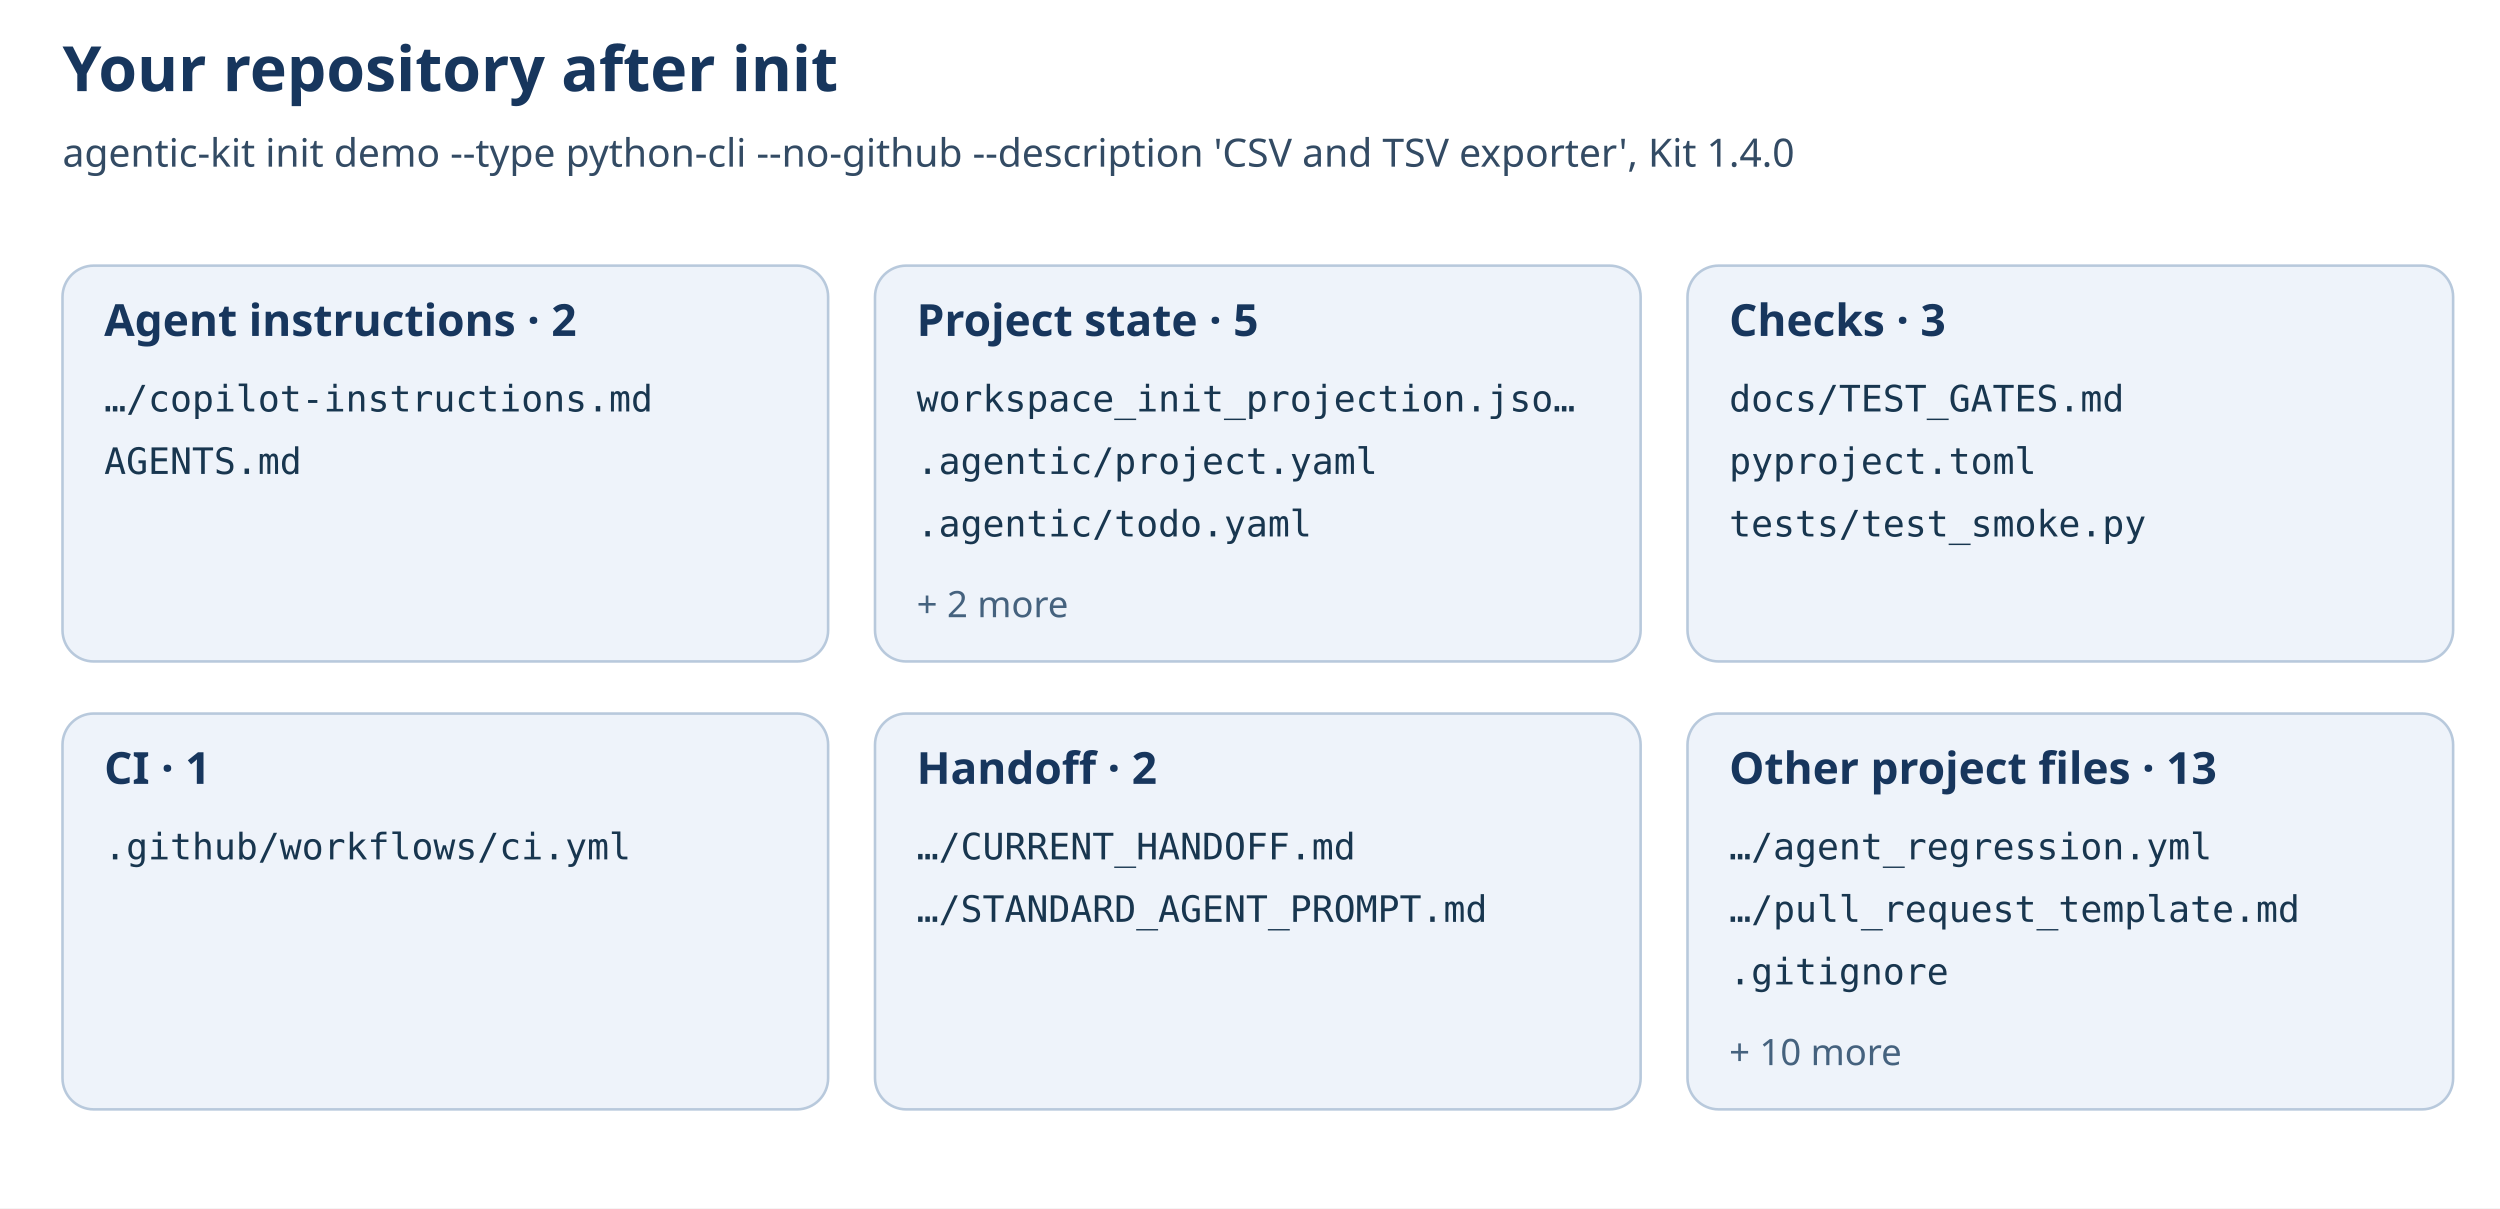
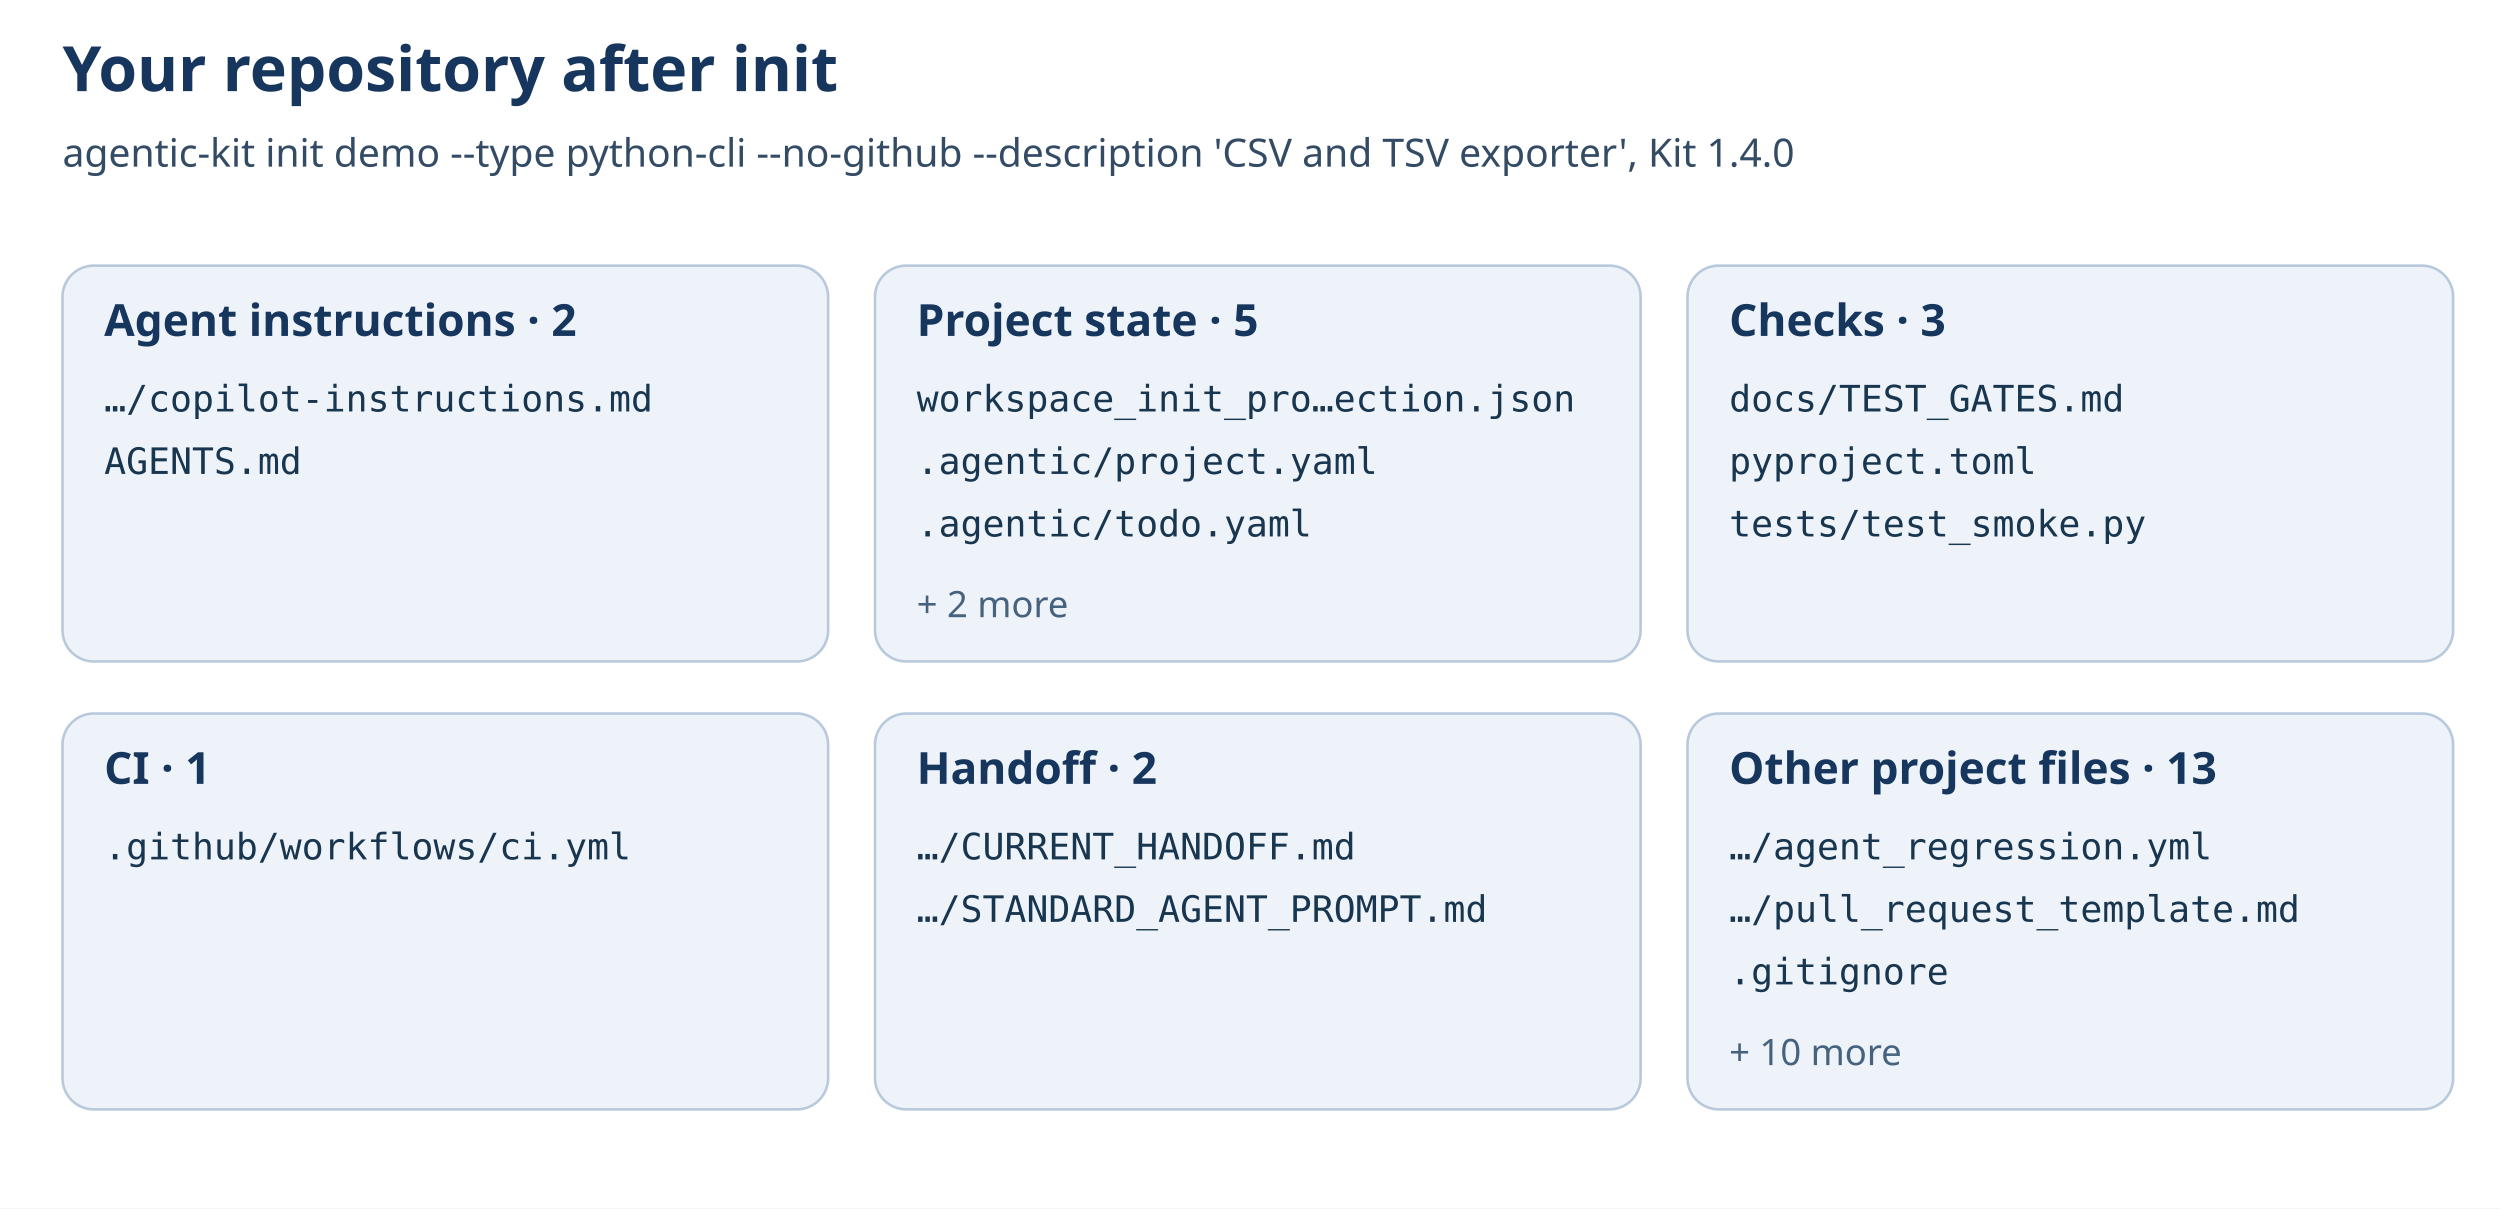
<svg xmlns="http://www.w3.org/2000/svg" viewBox="0 0 960 464" role="img" aria-labelledby="title desc">
  <style>.title{font:700 24px sans-serif;fill:#17365d}.subtitle{font:15px sans-serif;fill:#334b64}.heading{font:700 17px sans-serif;fill:#17365d}.file{font:14px monospace;fill:#18364f}.more{font:14px sans-serif;fill:#45627e}</style>
  <rect width="960" height="464" fill="#fff" />
  <text x="24" y="35" class="title">Your repository after init</text>
  <text x="24" y="64" class="subtitle">agentic-kit init demo --type python-cli --no-github --description 'CSV and TSV exporter', Kit 1.4.0</text>
  <rect x="24" y="102" width="294" height="152" rx="12" fill="#eef3fa" stroke="#b8c9dc" />
  <text x="40" y="129" class="heading">Agent instructions · 2</text>
  <text x="40" y="158" class="file">…/copilot-instructions.md</text>
  <text x="40" y="182" class="file">AGENTS.md</text>
  <rect x="336" y="102" width="294" height="152" rx="12" fill="#eef3fa" stroke="#b8c9dc" />
  <text x="352" y="129" class="heading">Project state · 5</text>
-   <text x="352" y="158" class="file">workspace_init_projection.jso…</text>
+   <text x="352" y="158" class="file">workspace_init_pro…ection.json</text>
  <text x="352" y="182" class="file">.agentic/project.yaml</text>
  <text x="352" y="206" class="file">.agentic/todo.yaml</text>
  <text x="352" y="237" class="more">+ 2 more</text>
  <rect x="648" y="102" width="294" height="152" rx="12" fill="#eef3fa" stroke="#b8c9dc" />
  <text x="664" y="129" class="heading">Checks · 3</text>
  <text x="664" y="158" class="file">docs/TEST_GATES.md</text>
  <text x="664" y="182" class="file">pyproject.toml</text>
  <text x="664" y="206" class="file">tests/test_smoke.py</text>
  <rect x="24" y="274" width="294" height="152" rx="12" fill="#eef3fa" stroke="#b8c9dc" />
  <text x="40" y="301" class="heading">CI · 1</text>
  <text x="40" y="330" class="file">.github/workflows/ci.yml</text>
  <rect x="336" y="274" width="294" height="152" rx="12" fill="#eef3fa" stroke="#b8c9dc" />
  <text x="352" y="301" class="heading">Handoff · 2</text>
  <text x="352" y="330" class="file">…/CURRENT_HANDOFF.md</text>
  <text x="352" y="354" class="file">…/STANDARD_AGENT_PROMPT.md</text>
  <rect x="648" y="274" width="294" height="152" rx="12" fill="#eef3fa" stroke="#b8c9dc" />
  <text x="664" y="301" class="heading">Other project files · 13</text>
  <text x="664" y="330" class="file">…/agent_regression.yml</text>
  <text x="664" y="354" class="file">…/pull_request_template.md</text>
  <text x="664" y="378" class="file">.gitignore</text>
  <text x="664" y="409" class="more">+ 10 more</text>
</svg>
